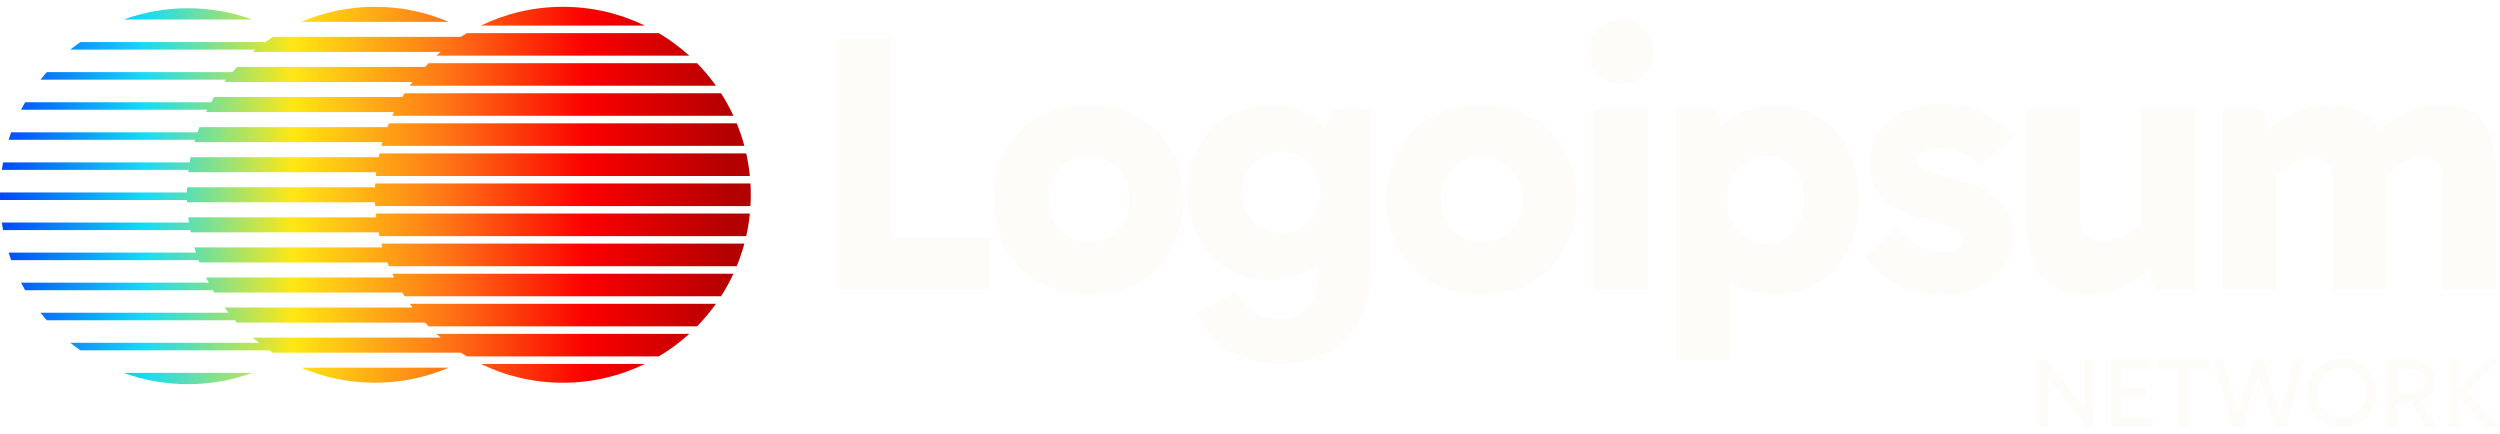
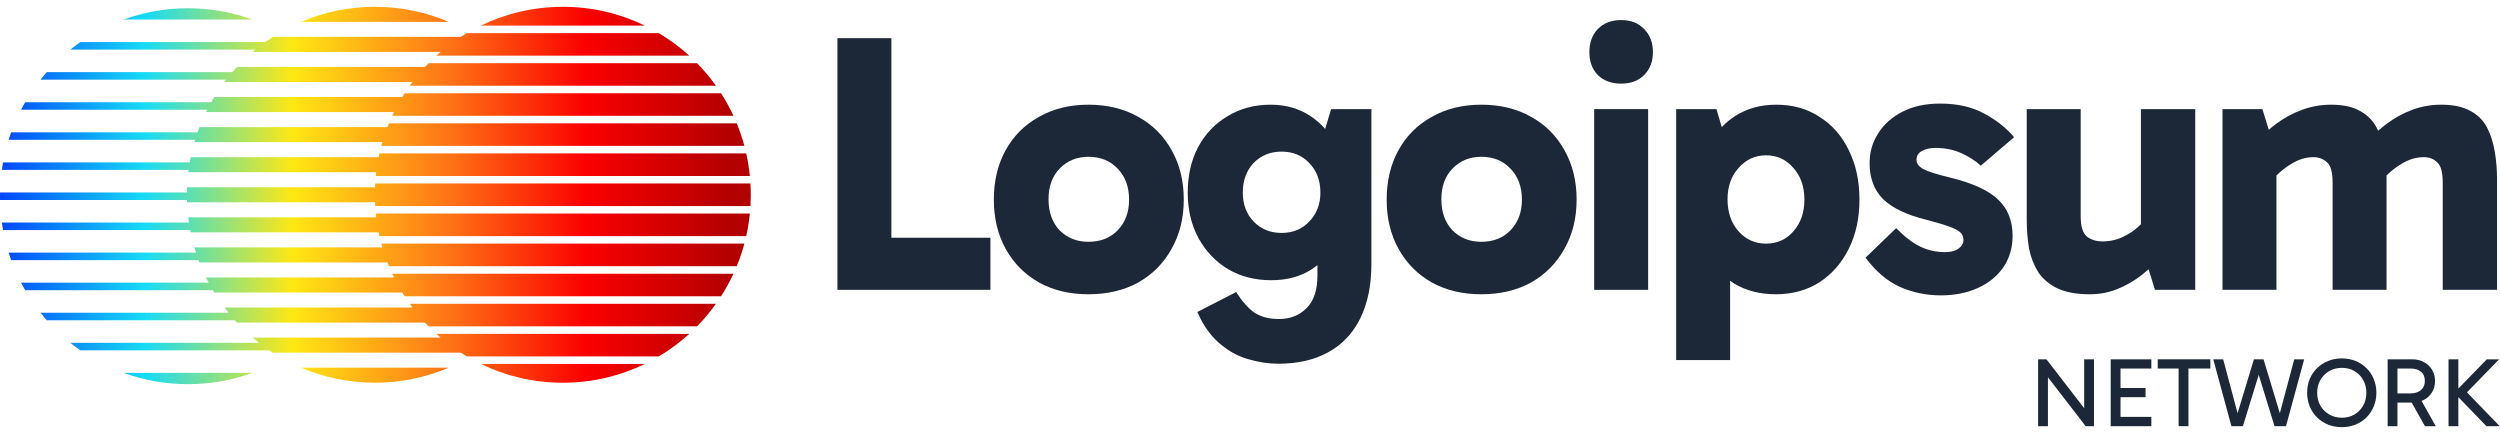
<svg xmlns="http://www.w3.org/2000/svg" width="265" height="46" viewBox="0 0 265 46" fill="none">
  <path d="M68.355 2.714C65.727 1.438 62.777 0.722 59.66 0.722C56.542 0.722 53.592 1.438 50.965 2.714H68.355Z" fill="url(#paint0_linear_5015_976)" />
  <path d="M48.845 3.91C49.056 3.773 49.27 3.64 49.487 3.511H69.832C70.989 4.199 72.07 5.001 73.061 5.902H46.259C46.407 5.767 46.558 5.634 46.711 5.503H26.787C26.884 5.421 26.981 5.339 27.079 5.258H7.455C7.799 4.981 8.154 4.715 8.517 4.461H28.114C28.378 4.271 28.648 4.087 28.922 3.91H48.845Z" fill="url(#paint1_linear_5015_976)" />
  <path d="M75.891 9.09C75.286 8.241 74.616 7.441 73.888 6.699H45.431C45.303 6.83 45.176 6.963 45.051 7.097H25.128C24.96 7.278 24.796 7.462 24.635 7.649H4.955C4.727 7.909 4.505 8.175 4.29 8.446H23.983C23.92 8.527 23.858 8.609 23.796 8.691H43.719C43.621 8.823 43.523 8.956 43.428 9.09H75.891Z" fill="url(#paint2_linear_5015_976)" />
  <path d="M42.638 10.285C42.72 10.151 42.803 10.018 42.888 9.887H76.431C76.922 10.649 77.362 11.448 77.746 12.277H41.574C41.635 12.144 41.699 12.011 41.764 11.879H21.84C21.881 11.797 21.921 11.715 21.963 11.634H2.228C2.368 11.364 2.514 11.099 2.665 10.837H22.391C22.496 10.651 22.604 10.467 22.715 10.285H42.638Z" fill="url(#paint3_linear_5015_976)" />
  <path d="M78.903 15.465C78.683 14.646 78.412 13.848 78.094 13.074H41.225C41.171 13.207 41.118 13.339 41.066 13.473H21.143C21.073 13.655 21.005 13.839 20.939 14.025H1.181C1.086 14.288 0.996 14.553 0.912 14.822H20.678C20.653 14.903 20.628 14.985 20.605 15.067H40.528C40.489 15.199 40.452 15.332 40.416 15.465H78.903Z" fill="url(#paint4_linear_5015_976)" />
  <path d="M40.135 16.661C40.162 16.527 40.19 16.394 40.22 16.262H79.099C79.275 17.043 79.404 17.841 79.485 18.653H39.835C39.848 18.52 39.862 18.387 39.878 18.254H19.955C19.965 18.172 19.975 18.091 19.986 18.009H0.194C0.231 17.742 0.274 17.476 0.322 17.212H20.108C20.14 17.027 20.174 16.844 20.212 16.661H40.135Z" fill="url(#paint5_linear_5015_976)" />
  <path d="M79.583 20.645C79.583 21.047 79.571 21.445 79.548 21.841H39.772C39.764 21.708 39.757 21.575 39.752 21.442H19.829C19.825 21.361 19.823 21.279 19.82 21.197H0.004C0.001 21.064 0 20.932 0 20.799C0 20.665 0.001 20.532 0.004 20.4H19.814C19.817 20.215 19.821 20.032 19.829 19.848H39.752C39.757 19.715 39.764 19.582 39.772 19.45H79.548C79.571 19.845 79.583 20.244 79.583 20.645Z" fill="url(#paint6_linear_5015_976)" />
  <path d="M79.485 22.638C79.404 23.45 79.275 24.248 79.099 25.028H40.22C40.19 24.896 40.162 24.763 40.135 24.63H20.212C20.195 24.548 20.179 24.467 20.163 24.385H0.322C0.274 24.121 0.231 23.855 0.194 23.588H20.029C20.002 23.405 19.977 23.221 19.955 23.036H39.878C39.862 22.904 39.848 22.771 39.835 22.638H79.485Z" fill="url(#paint7_linear_5015_976)" />
  <path d="M41.066 27.818C41.118 27.951 41.171 28.084 41.225 28.216H78.094C78.412 27.442 78.683 26.644 78.903 25.825H40.416C40.452 25.959 40.489 26.091 40.528 26.224H20.605C20.658 26.409 20.715 26.593 20.774 26.776H0.912C0.996 27.044 1.086 27.309 1.181 27.572H21.05C21.081 27.654 21.112 27.736 21.143 27.818H41.066Z" fill="url(#paint8_linear_5015_976)" />
  <path d="M77.746 29.013C77.362 29.843 76.922 30.641 76.431 31.404H42.888C42.803 31.272 42.72 31.139 42.638 31.005H22.715C22.666 30.924 22.616 30.842 22.568 30.76H2.665C2.514 30.498 2.368 30.233 2.228 29.963H22.122C22.025 29.781 21.931 29.597 21.84 29.412H41.764C41.699 29.279 41.635 29.147 41.574 29.013H77.746Z" fill="url(#paint9_linear_5015_976)" />
  <path d="M45.051 34.193C45.176 34.328 45.303 34.461 45.431 34.592H73.888C74.616 33.849 75.286 33.05 75.891 32.201H43.428C43.523 32.335 43.621 32.468 43.719 32.599H23.796C23.936 32.786 24.079 32.97 24.226 33.151H4.29C4.505 33.422 4.727 33.688 4.955 33.948H24.904C24.978 34.03 25.053 34.112 25.128 34.193H45.051Z" fill="url(#paint10_linear_5015_976)" />
  <path d="M73.061 35.389C72.07 36.289 70.989 37.091 69.832 37.779H49.487C49.27 37.651 49.056 37.518 48.845 37.381H28.922C28.798 37.3 28.674 37.219 28.552 37.136H8.517C8.154 36.882 7.799 36.616 7.455 36.339H27.461C27.232 36.16 27.008 35.976 26.787 35.787H46.711C46.558 35.656 46.407 35.524 46.259 35.389H73.061Z" fill="url(#paint11_linear_5015_976)" />
  <path d="M50.965 38.576C53.592 39.853 56.542 40.569 59.66 40.569C62.777 40.569 65.727 39.853 68.355 38.576H50.965Z" fill="url(#paint12_linear_5015_976)" />
  <path d="M26.737 2.071C24.611 1.297 22.316 0.875 19.923 0.875C17.53 0.875 15.236 1.297 13.11 2.071H26.737Z" fill="url(#paint13_linear_5015_976)" />
  <path d="M13.11 39.526C15.236 40.3 17.53 40.722 19.923 40.722C22.316 40.722 24.611 40.3 26.737 39.526H13.11Z" fill="url(#paint14_linear_5015_976)" />
  <path d="M39.736 0.722C42.513 0.722 45.156 1.29 47.558 2.316H31.915C34.316 1.29 36.96 0.722 39.736 0.722Z" fill="url(#paint15_linear_5015_976)" />
  <path d="M39.736 40.569C36.96 40.569 34.316 40.001 31.915 38.975H47.558C45.156 40.001 42.513 40.569 39.736 40.569Z" fill="url(#paint16_linear_5015_976)" />
-   <path d="M259.543 45.174V38.086H260.584V45.174H259.543ZM263.561 45.174L260.199 41.698V41.583L263.603 38.086H264.904L261.146 41.947L261.25 41.333L264.966 45.174H263.561Z" fill="#FDFCF8" />
-   <path d="M253.089 45.174V38.086H255.691C256.177 38.086 256.6 38.19 256.961 38.398C257.329 38.599 257.613 38.873 257.814 39.221C258.016 39.567 258.116 39.956 258.116 40.386C258.116 40.816 258.016 41.205 257.814 41.552C257.613 41.899 257.329 42.173 256.961 42.374C256.6 42.575 256.177 42.676 255.691 42.676H253.943V41.698H255.514C255.972 41.698 256.34 41.583 256.618 41.354C256.895 41.118 257.034 40.796 257.034 40.386C257.034 39.949 256.895 39.62 256.618 39.397C256.34 39.175 255.972 39.064 255.514 39.064H253.932L254.13 38.825V45.174H253.089ZM257.044 45.174L255.389 42.228H256.534L258.189 45.174H257.044Z" fill="#FDFCF8" />
-   <path d="M244.558 41.635C244.558 41.108 244.648 40.622 244.829 40.178C245.016 39.734 245.276 39.349 245.609 39.023C245.942 38.697 246.331 38.443 246.775 38.263C247.226 38.083 247.715 37.992 248.242 37.992C248.763 37.992 249.245 38.083 249.689 38.263C250.133 38.443 250.518 38.697 250.845 39.023C251.178 39.349 251.434 39.734 251.615 40.178C251.802 40.622 251.896 41.108 251.896 41.635C251.896 42.156 251.802 42.638 251.615 43.082C251.434 43.526 251.178 43.915 250.845 44.248C250.518 44.574 250.133 44.827 249.689 45.008C249.245 45.188 248.763 45.278 248.242 45.278C247.715 45.278 247.226 45.188 246.775 45.008C246.331 44.827 245.942 44.574 245.609 44.248C245.276 43.915 245.016 43.526 244.829 43.082C244.648 42.638 244.558 42.156 244.558 41.635ZM245.62 41.635C245.62 42.142 245.734 42.596 245.963 42.999C246.192 43.394 246.504 43.706 246.9 43.935C247.295 44.164 247.743 44.279 248.242 44.279C248.742 44.279 249.186 44.164 249.575 43.935C249.963 43.706 250.269 43.394 250.491 42.999C250.72 42.596 250.834 42.142 250.834 41.635C250.834 41.122 250.72 40.667 250.491 40.272C250.269 39.876 249.963 39.564 249.575 39.335C249.186 39.106 248.742 38.992 248.242 38.992C247.743 38.992 247.295 39.106 246.9 39.335C246.504 39.564 246.192 39.876 245.963 40.272C245.734 40.667 245.62 41.122 245.62 41.635Z" fill="#FDFCF8" />
-   <path d="M241.099 45.174L239.153 38.856L238.914 38.086H239.934L241.922 44.654L241.464 44.55L243.191 38.086H244.243L242.317 45.174H241.099ZM236.53 45.174L234.605 38.086H235.656L237.384 44.55L236.926 44.654L238.914 38.086H239.934L239.694 38.856L237.748 45.174H236.53Z" fill="#FDFCF8" />
-   <path d="M230.934 45.174V38.867H231.975V45.174H230.934ZM228.717 39.064V38.086H234.296V39.064H228.717Z" fill="#FDFCF8" />
-   <path d="M224.567 42.104V41.125H227.429V42.104H224.567ZM224.536 39.064L224.775 38.731V44.352L224.484 44.185H228.043V45.174H223.734V38.086H228.043V39.064H224.536Z" fill="#FDFCF8" />
-   <path d="M221.078 45.174L216.498 39.231L217.081 39.064V45.174H216.04V38.086H216.925L221.348 43.821H220.922V38.086H221.962V45.174H221.078Z" fill="#FDFCF8" />
-   <path d="M168.982 11.567V30.722H174.701V11.567H168.982Z" fill="#FDFCF8" />
-   <path d="M169.374 3.067C168.773 3.694 168.473 4.517 168.473 5.535C168.473 6.527 168.773 7.337 169.374 7.964C170.001 8.564 170.823 8.865 171.842 8.865C172.86 8.865 173.67 8.564 174.27 7.964C174.897 7.337 175.21 6.527 175.21 5.535C175.21 4.517 174.897 3.694 174.27 3.067C173.67 2.441 172.86 2.127 171.842 2.127C170.823 2.127 170.001 2.441 169.374 3.067Z" fill="#FDFCF8" />
-   <path d="M201.388 30.409C202.746 31.009 204.195 31.309 205.736 31.309C207.198 31.309 208.504 31.048 209.653 30.526C210.802 30.004 211.703 29.273 212.356 28.332C213.008 27.366 213.335 26.256 213.335 25.003C213.335 23.384 212.813 22.091 211.768 21.125C210.75 20.159 209.052 19.389 206.676 18.814C205.266 18.474 204.326 18.174 203.856 17.913C203.385 17.652 203.15 17.326 203.15 16.934C203.15 16.516 203.346 16.203 203.738 15.994C204.13 15.785 204.6 15.68 205.148 15.68C206.167 15.68 207.081 15.863 207.89 16.229C208.7 16.594 209.392 17.038 209.966 17.561L213.492 14.544C212.656 13.552 211.598 12.716 210.319 12.037C209.039 11.332 207.485 10.98 205.657 10.98C204.117 10.98 202.785 11.267 201.662 11.842C200.539 12.416 199.677 13.186 199.077 14.153C198.476 15.093 198.176 16.137 198.176 17.286C198.176 18.879 198.659 20.159 199.625 21.125C200.617 22.065 202.119 22.783 204.13 23.279C205.227 23.567 206.062 23.815 206.637 24.024C207.211 24.233 207.603 24.442 207.812 24.65C208.021 24.859 208.125 25.12 208.125 25.434C208.125 25.799 207.942 26.113 207.577 26.374C207.237 26.609 206.78 26.726 206.206 26.726C205.24 26.726 204.352 26.531 203.542 26.139C202.733 25.747 201.884 25.094 200.996 24.18L197.745 27.314C198.842 28.776 200.056 29.808 201.388 30.409Z" fill="#FDFCF8" />
-   <path d="M235.583 30.722V11.567H239.813L240.49 13.755C240.738 13.541 240.996 13.334 241.263 13.134C242.098 12.507 243.012 12.011 244.005 11.646C244.997 11.28 246.029 11.097 247.099 11.097C248.379 11.097 249.397 11.319 250.155 11.763C250.938 12.181 251.526 12.769 251.917 13.526C251.976 13.632 252.032 13.741 252.085 13.852C252.371 13.604 252.668 13.365 252.975 13.134C253.81 12.507 254.711 12.011 255.678 11.646C256.67 11.28 257.701 11.097 258.772 11.097C260.052 11.097 261.083 11.319 261.867 11.763C262.65 12.181 263.238 12.769 263.629 13.526C264.021 14.283 264.295 15.145 264.452 16.111C264.609 17.051 264.687 18.03 264.687 19.049V30.722H258.929V19.362C258.929 18.266 258.733 17.547 258.341 17.208C257.976 16.842 257.506 16.66 256.931 16.66C256.095 16.66 255.286 16.908 254.503 17.404C253.953 17.733 253.442 18.134 252.97 18.605C252.973 18.752 252.975 18.9 252.975 19.049V30.722H247.256V19.362C247.256 18.266 247.06 17.547 246.668 17.208C246.277 16.842 245.794 16.66 245.219 16.66C244.409 16.66 243.613 16.908 242.83 17.404C242.282 17.732 241.773 18.131 241.302 18.6V30.722H235.583Z" fill="#FDFCF8" />
-   <path d="M221.532 31.192C220.122 31.192 218.973 30.983 218.085 30.565C217.223 30.147 216.544 29.573 216.048 28.842C215.578 28.084 215.252 27.236 215.069 26.296C214.912 25.329 214.834 24.311 214.834 23.24V11.567H220.553V22.927C220.553 23.998 220.775 24.716 221.219 25.081C221.663 25.421 222.211 25.59 222.864 25.59C223.438 25.59 224 25.499 224.548 25.316C225.096 25.107 225.632 24.82 226.154 24.455C226.43 24.248 226.691 24.019 226.938 23.769V11.567H232.696V30.722H228.426L227.753 28.545C227.517 28.752 227.271 28.956 227.016 29.155C226.206 29.782 225.345 30.278 224.431 30.644C223.517 31.009 222.55 31.192 221.532 31.192Z" fill="#FDFCF8" />
-   <path fill-rule="evenodd" clip-rule="evenodd" d="M188.251 31.192C186.553 31.192 185.078 30.813 183.824 30.056C183.75 30.009 183.677 29.96 183.605 29.91C183.533 29.86 183.463 29.81 183.393 29.758V38.164H177.674V11.567H181.944L182.509 13.475C182.928 13.029 183.393 12.641 183.903 12.312C185.156 11.502 186.618 11.097 188.29 11.097C190.039 11.097 191.567 11.528 192.873 12.39C194.205 13.226 195.236 14.401 195.967 15.915C196.725 17.43 197.103 19.18 197.103 21.164C197.103 23.123 196.725 24.859 195.967 26.374C195.21 27.889 194.165 29.077 192.834 29.939C191.502 30.774 189.974 31.192 188.251 31.192ZM187.193 25.826C188.368 25.826 189.334 25.395 190.092 24.533C190.875 23.645 191.267 22.522 191.267 21.164C191.267 19.78 190.875 18.657 190.092 17.796C189.334 16.908 188.368 16.464 187.193 16.464C186.044 16.464 185.078 16.908 184.294 17.796C183.511 18.657 183.119 19.767 183.119 21.125C183.119 22.509 183.511 23.645 184.294 24.533C185.078 25.395 186.044 25.826 187.193 25.826Z" fill="#FDFCF8" />
-   <path fill-rule="evenodd" clip-rule="evenodd" d="M157.015 31.192C155.03 31.192 153.28 30.774 151.766 29.939C150.251 29.077 149.076 27.889 148.24 26.374C147.405 24.859 146.987 23.123 146.987 21.164C146.987 19.18 147.405 17.43 148.24 15.915C149.076 14.401 150.251 13.226 151.766 12.39C153.28 11.528 155.03 11.097 157.015 11.097C159.025 11.097 160.788 11.528 162.303 12.39C163.817 13.226 164.992 14.401 165.828 15.915C166.69 17.43 167.121 19.18 167.121 21.164C167.121 23.123 166.69 24.859 165.828 26.374C164.992 27.889 163.817 29.077 162.303 29.939C160.788 30.774 159.025 31.192 157.015 31.192ZM157.015 25.63C158.294 25.63 159.326 25.225 160.109 24.415C160.919 23.58 161.323 22.496 161.323 21.164C161.323 19.806 160.919 18.709 160.109 17.874C159.326 17.038 158.294 16.62 157.015 16.62C155.787 16.62 154.769 17.038 153.959 17.874C153.176 18.683 152.784 19.767 152.784 21.125C152.784 22.483 153.176 23.58 153.959 24.415C154.769 25.225 155.787 25.63 157.015 25.63Z" fill="#FDFCF8" />
-   <path fill-rule="evenodd" clip-rule="evenodd" d="M132.363 38.086C133.434 38.399 134.478 38.556 135.497 38.556C137.56 38.556 139.322 38.151 140.785 37.342C142.273 36.532 143.409 35.331 144.193 33.738C144.976 32.145 145.368 30.226 145.368 27.98V11.567H141.098L140.466 13.667C139.998 13.128 139.464 12.663 138.865 12.273C137.664 11.489 136.267 11.097 134.674 11.097C132.977 11.097 131.462 11.502 130.13 12.312C128.798 13.095 127.754 14.192 126.997 15.602C126.265 16.986 125.9 18.592 125.9 20.42C125.9 22.222 126.278 23.828 127.036 25.238C127.819 26.648 128.864 27.745 130.169 28.528C131.501 29.312 133.029 29.703 134.752 29.703C136.371 29.703 137.769 29.338 138.944 28.607C139.19 28.451 139.425 28.283 139.649 28.101V29.194C139.649 30.735 139.27 31.884 138.513 32.641C137.755 33.425 136.776 33.816 135.575 33.816C134.53 33.816 133.669 33.594 132.99 33.151C132.337 32.706 131.684 31.975 131.031 30.957L126.918 33.072L127.232 33.738C127.832 34.913 128.576 35.853 129.464 36.558C130.352 37.29 131.318 37.799 132.363 38.086ZM138.787 23.475C138.03 24.285 137.05 24.69 135.849 24.69C134.648 24.69 133.656 24.285 132.872 23.475C132.115 22.666 131.736 21.647 131.736 20.42C131.736 19.14 132.115 18.096 132.872 17.286C133.656 16.477 134.648 16.072 135.849 16.072C137.05 16.072 138.03 16.477 138.787 17.286C139.57 18.096 139.962 19.14 139.962 20.42C139.962 21.647 139.57 22.666 138.787 23.475Z" fill="#FDFCF8" />
-   <path fill-rule="evenodd" clip-rule="evenodd" d="M115.374 31.192C113.39 31.192 111.64 30.774 110.125 29.939C108.611 29.077 107.436 27.889 106.6 26.374C105.764 24.859 105.346 23.123 105.346 21.164C105.346 19.18 105.764 17.43 106.6 15.915C107.436 14.401 108.611 13.226 110.125 12.39C111.64 11.528 113.39 11.097 115.374 11.097C117.385 11.097 119.148 11.528 120.662 12.39C122.177 13.226 123.352 14.401 124.188 15.915C125.049 17.43 125.48 19.18 125.48 21.164C125.48 23.123 125.049 24.859 124.188 26.374C123.352 27.889 122.177 29.077 120.662 29.939C119.148 30.774 117.385 31.192 115.374 31.192ZM115.374 25.63C116.654 25.63 117.685 25.225 118.469 24.415C119.278 23.58 119.683 22.496 119.683 21.164C119.683 19.806 119.278 18.709 118.469 17.874C117.685 17.038 116.654 16.62 115.374 16.62C114.147 16.62 113.128 17.038 112.319 17.874C111.535 18.683 111.144 19.767 111.144 21.125C111.144 22.483 111.535 23.58 112.319 24.415C113.128 25.225 114.147 25.63 115.374 25.63Z" fill="#FDFCF8" />
-   <path d="M88.767 30.722H104.984V25.199H94.486V4.047H88.767V30.722Z" fill="#FDFCF8" />
+   <path d="M259.543 45.174V38.086H260.584V45.174H259.543ZM263.561 45.174L260.199 41.698V41.583L263.603 38.086H264.904L261.146 41.947L261.25 41.333L264.966 45.174H263.561Z" fill="#1c2838" />
+   <path d="M253.089 45.174V38.086H255.691C256.177 38.086 256.6 38.19 256.961 38.398C257.329 38.599 257.613 38.873 257.814 39.221C258.016 39.567 258.116 39.956 258.116 40.386C258.116 40.816 258.016 41.205 257.814 41.552C257.613 41.899 257.329 42.173 256.961 42.374C256.6 42.575 256.177 42.676 255.691 42.676H253.943V41.698H255.514C255.972 41.698 256.34 41.583 256.618 41.354C256.895 41.118 257.034 40.796 257.034 40.386C257.034 39.949 256.895 39.62 256.618 39.397C256.34 39.175 255.972 39.064 255.514 39.064H253.932L254.13 38.825V45.174H253.089ZM257.044 45.174L255.389 42.228H256.534L258.189 45.174H257.044Z" fill="#1c2838" />
+   <path d="M244.558 41.635C244.558 41.108 244.648 40.622 244.829 40.178C245.016 39.734 245.276 39.349 245.609 39.023C245.942 38.697 246.331 38.443 246.775 38.263C247.226 38.083 247.715 37.992 248.242 37.992C248.763 37.992 249.245 38.083 249.689 38.263C250.133 38.443 250.518 38.697 250.845 39.023C251.178 39.349 251.434 39.734 251.615 40.178C251.802 40.622 251.896 41.108 251.896 41.635C251.896 42.156 251.802 42.638 251.615 43.082C251.434 43.526 251.178 43.915 250.845 44.248C250.518 44.574 250.133 44.827 249.689 45.008C249.245 45.188 248.763 45.278 248.242 45.278C247.715 45.278 247.226 45.188 246.775 45.008C246.331 44.827 245.942 44.574 245.609 44.248C245.276 43.915 245.016 43.526 244.829 43.082C244.648 42.638 244.558 42.156 244.558 41.635ZM245.62 41.635C245.62 42.142 245.734 42.596 245.963 42.999C246.192 43.394 246.504 43.706 246.9 43.935C247.295 44.164 247.743 44.279 248.242 44.279C248.742 44.279 249.186 44.164 249.575 43.935C249.963 43.706 250.269 43.394 250.491 42.999C250.72 42.596 250.834 42.142 250.834 41.635C250.834 41.122 250.72 40.667 250.491 40.272C250.269 39.876 249.963 39.564 249.575 39.335C249.186 39.106 248.742 38.992 248.242 38.992C247.743 38.992 247.295 39.106 246.9 39.335C246.504 39.564 246.192 39.876 245.963 40.272C245.734 40.667 245.62 41.122 245.62 41.635Z" fill="#1c2838" />
+   <path d="M241.099 45.174L239.153 38.856L238.914 38.086H239.934L241.922 44.654L241.464 44.55L243.191 38.086H244.243L242.317 45.174H241.099ZM236.53 45.174L234.605 38.086H235.656L237.384 44.55L236.926 44.654L238.914 38.086H239.934L239.694 38.856L237.748 45.174H236.53Z" fill="#1c2838" />
+   <path d="M230.934 45.174V38.867H231.975V45.174H230.934ZM228.717 39.064V38.086H234.296V39.064H228.717Z" fill="#1c2838" />
+   <path d="M224.567 42.104V41.125H227.429V42.104H224.567ZM224.536 39.064L224.775 38.731V44.352L224.484 44.185H228.043V45.174H223.734V38.086H228.043V39.064H224.536Z" fill="#1c2838" />
+   <path d="M221.078 45.174L216.498 39.231L217.081 39.064V45.174H216.04V38.086H216.925L221.348 43.821H220.922V38.086H221.962V45.174H221.078Z" fill="#1c2838" />
+   <path d="M168.982 11.567V30.722H174.701V11.567H168.982Z" fill="#1c2838" />
+   <path d="M169.374 3.067C168.773 3.694 168.473 4.517 168.473 5.535C168.473 6.527 168.773 7.337 169.374 7.964C170.001 8.564 170.823 8.865 171.842 8.865C172.86 8.865 173.67 8.564 174.27 7.964C174.897 7.337 175.21 6.527 175.21 5.535C175.21 4.517 174.897 3.694 174.27 3.067C173.67 2.441 172.86 2.127 171.842 2.127C170.823 2.127 170.001 2.441 169.374 3.067Z" fill="#1c2838" />
+   <path d="M201.388 30.409C202.746 31.009 204.195 31.309 205.736 31.309C207.198 31.309 208.504 31.048 209.653 30.526C210.802 30.004 211.703 29.273 212.356 28.332C213.008 27.366 213.335 26.256 213.335 25.003C213.335 23.384 212.813 22.091 211.768 21.125C210.75 20.159 209.052 19.389 206.676 18.814C205.266 18.474 204.326 18.174 203.856 17.913C203.385 17.652 203.15 17.326 203.15 16.934C203.15 16.516 203.346 16.203 203.738 15.994C204.13 15.785 204.6 15.68 205.148 15.68C206.167 15.68 207.081 15.863 207.89 16.229C208.7 16.594 209.392 17.038 209.966 17.561L213.492 14.544C212.656 13.552 211.598 12.716 210.319 12.037C209.039 11.332 207.485 10.98 205.657 10.98C204.117 10.98 202.785 11.267 201.662 11.842C200.539 12.416 199.677 13.186 199.077 14.153C198.476 15.093 198.176 16.137 198.176 17.286C198.176 18.879 198.659 20.159 199.625 21.125C200.617 22.065 202.119 22.783 204.13 23.279C205.227 23.567 206.062 23.815 206.637 24.024C207.211 24.233 207.603 24.442 207.812 24.65C208.021 24.859 208.125 25.12 208.125 25.434C208.125 25.799 207.942 26.113 207.577 26.374C207.237 26.609 206.78 26.726 206.206 26.726C205.24 26.726 204.352 26.531 203.542 26.139C202.733 25.747 201.884 25.094 200.996 24.18L197.745 27.314C198.842 28.776 200.056 29.808 201.388 30.409Z" fill="#1c2838" />
+   <path d="M235.583 30.722V11.567H239.813L240.49 13.755C240.738 13.541 240.996 13.334 241.263 13.134C242.098 12.507 243.012 12.011 244.005 11.646C244.997 11.28 246.029 11.097 247.099 11.097C248.379 11.097 249.397 11.319 250.155 11.763C250.938 12.181 251.526 12.769 251.917 13.526C251.976 13.632 252.032 13.741 252.085 13.852C252.371 13.604 252.668 13.365 252.975 13.134C253.81 12.507 254.711 12.011 255.678 11.646C256.67 11.28 257.701 11.097 258.772 11.097C260.052 11.097 261.083 11.319 261.867 11.763C262.65 12.181 263.238 12.769 263.629 13.526C264.021 14.283 264.295 15.145 264.452 16.111C264.609 17.051 264.687 18.03 264.687 19.049V30.722H258.929V19.362C258.929 18.266 258.733 17.547 258.341 17.208C257.976 16.842 257.506 16.66 256.931 16.66C256.095 16.66 255.286 16.908 254.503 17.404C253.953 17.733 253.442 18.134 252.97 18.605C252.973 18.752 252.975 18.9 252.975 19.049V30.722H247.256V19.362C247.256 18.266 247.06 17.547 246.668 17.208C246.277 16.842 245.794 16.66 245.219 16.66C244.409 16.66 243.613 16.908 242.83 17.404C242.282 17.732 241.773 18.131 241.302 18.6V30.722H235.583Z" fill="#1c2838" />
+   <path d="M221.532 31.192C220.122 31.192 218.973 30.983 218.085 30.565C217.223 30.147 216.544 29.573 216.048 28.842C215.578 28.084 215.252 27.236 215.069 26.296C214.912 25.329 214.834 24.311 214.834 23.24V11.567H220.553V22.927C220.553 23.998 220.775 24.716 221.219 25.081C221.663 25.421 222.211 25.59 222.864 25.59C223.438 25.59 224 25.499 224.548 25.316C225.096 25.107 225.632 24.82 226.154 24.455C226.43 24.248 226.691 24.019 226.938 23.769V11.567H232.696V30.722H228.426L227.753 28.545C227.517 28.752 227.271 28.956 227.016 29.155C226.206 29.782 225.345 30.278 224.431 30.644C223.517 31.009 222.55 31.192 221.532 31.192Z" fill="#1c2838" />
+   <path fill-rule="evenodd" clip-rule="evenodd" d="M188.251 31.192C186.553 31.192 185.078 30.813 183.824 30.056C183.75 30.009 183.677 29.96 183.605 29.91C183.533 29.86 183.463 29.81 183.393 29.758V38.164H177.674V11.567H181.944L182.509 13.475C182.928 13.029 183.393 12.641 183.903 12.312C185.156 11.502 186.618 11.097 188.29 11.097C190.039 11.097 191.567 11.528 192.873 12.39C194.205 13.226 195.236 14.401 195.967 15.915C196.725 17.43 197.103 19.18 197.103 21.164C197.103 23.123 196.725 24.859 195.967 26.374C195.21 27.889 194.165 29.077 192.834 29.939C191.502 30.774 189.974 31.192 188.251 31.192ZM187.193 25.826C188.368 25.826 189.334 25.395 190.092 24.533C190.875 23.645 191.267 22.522 191.267 21.164C191.267 19.78 190.875 18.657 190.092 17.796C189.334 16.908 188.368 16.464 187.193 16.464C186.044 16.464 185.078 16.908 184.294 17.796C183.511 18.657 183.119 19.767 183.119 21.125C183.119 22.509 183.511 23.645 184.294 24.533C185.078 25.395 186.044 25.826 187.193 25.826Z" fill="#1c2838" />
+   <path fill-rule="evenodd" clip-rule="evenodd" d="M157.015 31.192C155.03 31.192 153.28 30.774 151.766 29.939C150.251 29.077 149.076 27.889 148.24 26.374C147.405 24.859 146.987 23.123 146.987 21.164C146.987 19.18 147.405 17.43 148.24 15.915C149.076 14.401 150.251 13.226 151.766 12.39C153.28 11.528 155.03 11.097 157.015 11.097C159.025 11.097 160.788 11.528 162.303 12.39C163.817 13.226 164.992 14.401 165.828 15.915C166.69 17.43 167.121 19.18 167.121 21.164C167.121 23.123 166.69 24.859 165.828 26.374C164.992 27.889 163.817 29.077 162.303 29.939C160.788 30.774 159.025 31.192 157.015 31.192ZM157.015 25.63C158.294 25.63 159.326 25.225 160.109 24.415C160.919 23.58 161.323 22.496 161.323 21.164C161.323 19.806 160.919 18.709 160.109 17.874C159.326 17.038 158.294 16.62 157.015 16.62C155.787 16.62 154.769 17.038 153.959 17.874C153.176 18.683 152.784 19.767 152.784 21.125C152.784 22.483 153.176 23.58 153.959 24.415C154.769 25.225 155.787 25.63 157.015 25.63Z" fill="#1c2838" />
+   <path fill-rule="evenodd" clip-rule="evenodd" d="M132.363 38.086C133.434 38.399 134.478 38.556 135.497 38.556C137.56 38.556 139.322 38.151 140.785 37.342C142.273 36.532 143.409 35.331 144.193 33.738C144.976 32.145 145.368 30.226 145.368 27.98V11.567H141.098L140.466 13.667C139.998 13.128 139.464 12.663 138.865 12.273C137.664 11.489 136.267 11.097 134.674 11.097C132.977 11.097 131.462 11.502 130.13 12.312C128.798 13.095 127.754 14.192 126.997 15.602C126.265 16.986 125.9 18.592 125.9 20.42C125.9 22.222 126.278 23.828 127.036 25.238C127.819 26.648 128.864 27.745 130.169 28.528C131.501 29.312 133.029 29.703 134.752 29.703C136.371 29.703 137.769 29.338 138.944 28.607C139.19 28.451 139.425 28.283 139.649 28.101V29.194C139.649 30.735 139.27 31.884 138.513 32.641C137.755 33.425 136.776 33.816 135.575 33.816C134.53 33.816 133.669 33.594 132.99 33.151C132.337 32.706 131.684 31.975 131.031 30.957L126.918 33.072L127.232 33.738C127.832 34.913 128.576 35.853 129.464 36.558C130.352 37.29 131.318 37.799 132.363 38.086ZM138.787 23.475C138.03 24.285 137.05 24.69 135.849 24.69C134.648 24.69 133.656 24.285 132.872 23.475C132.115 22.666 131.736 21.647 131.736 20.42C131.736 19.14 132.115 18.096 132.872 17.286C133.656 16.477 134.648 16.072 135.849 16.072C137.05 16.072 138.03 16.477 138.787 17.286C139.57 18.096 139.962 19.14 139.962 20.42C139.962 21.647 139.57 22.666 138.787 23.475Z" fill="#1c2838" />
+   <path fill-rule="evenodd" clip-rule="evenodd" d="M115.374 31.192C113.39 31.192 111.64 30.774 110.125 29.939C108.611 29.077 107.436 27.889 106.6 26.374C105.764 24.859 105.346 23.123 105.346 21.164C105.346 19.18 105.764 17.43 106.6 15.915C107.436 14.401 108.611 13.226 110.125 12.39C111.64 11.528 113.39 11.097 115.374 11.097C117.385 11.097 119.148 11.528 120.662 12.39C122.177 13.226 123.352 14.401 124.188 15.915C125.049 17.43 125.48 19.18 125.48 21.164C125.48 23.123 125.049 24.859 124.188 26.374C123.352 27.889 122.177 29.077 120.662 29.939C119.148 30.774 117.385 31.192 115.374 31.192ZM115.374 25.63C116.654 25.63 117.685 25.225 118.469 24.415C119.278 23.58 119.683 22.496 119.683 21.164C119.683 19.806 119.278 18.709 118.469 17.874C117.685 17.038 116.654 16.62 115.374 16.62C114.147 16.62 113.128 17.038 112.319 17.874C111.535 18.683 111.144 19.767 111.144 21.125C111.144 22.483 111.535 23.58 112.319 24.415C113.128 25.225 114.147 25.63 115.374 25.63Z" fill="#1c2838" />
+   <path d="M88.767 30.722H104.984V25.199H94.486V4.047H88.767V30.722Z" fill="#1c2838" />
  <defs>
    <linearGradient id="paint0_linear_5015_976" x1="-6.27718e-07" y1="18.295" x2="77.48" y2="18.295" gradientUnits="userSpaceOnUse">
      <stop stop-color="#0046F9" />
      <stop offset="0.198" stop-color="#16DBF6" />
      <stop offset="0.401" stop-color="#FFE713" />
      <stop offset="0.604" stop-color="#FF7917" />
      <stop offset="0.802" stop-color="#FB0000" />
      <stop offset="1" stop-color="#B30000" />
    </linearGradient>
    <linearGradient id="paint1_linear_5015_976" x1="-6.27718e-07" y1="18.295" x2="77.48" y2="18.295" gradientUnits="userSpaceOnUse">
      <stop stop-color="#0046F9" />
      <stop offset="0.198" stop-color="#16DBF6" />
      <stop offset="0.401" stop-color="#FFE713" />
      <stop offset="0.604" stop-color="#FF7917" />
      <stop offset="0.802" stop-color="#FB0000" />
      <stop offset="1" stop-color="#B30000" />
    </linearGradient>
    <linearGradient id="paint2_linear_5015_976" x1="-6.27718e-07" y1="18.295" x2="77.48" y2="18.295" gradientUnits="userSpaceOnUse">
      <stop stop-color="#0046F9" />
      <stop offset="0.198" stop-color="#16DBF6" />
      <stop offset="0.401" stop-color="#FFE713" />
      <stop offset="0.604" stop-color="#FF7917" />
      <stop offset="0.802" stop-color="#FB0000" />
      <stop offset="1" stop-color="#B30000" />
    </linearGradient>
    <linearGradient id="paint3_linear_5015_976" x1="-6.27718e-07" y1="18.295" x2="77.48" y2="18.295" gradientUnits="userSpaceOnUse">
      <stop stop-color="#0046F9" />
      <stop offset="0.198" stop-color="#16DBF6" />
      <stop offset="0.401" stop-color="#FFE713" />
      <stop offset="0.604" stop-color="#FF7917" />
      <stop offset="0.802" stop-color="#FB0000" />
      <stop offset="1" stop-color="#B30000" />
    </linearGradient>
    <linearGradient id="paint4_linear_5015_976" x1="-6.27718e-07" y1="18.295" x2="77.48" y2="18.295" gradientUnits="userSpaceOnUse">
      <stop stop-color="#0046F9" />
      <stop offset="0.198" stop-color="#16DBF6" />
      <stop offset="0.401" stop-color="#FFE713" />
      <stop offset="0.604" stop-color="#FF7917" />
      <stop offset="0.802" stop-color="#FB0000" />
      <stop offset="1" stop-color="#B30000" />
    </linearGradient>
    <linearGradient id="paint5_linear_5015_976" x1="-6.27718e-07" y1="18.295" x2="77.48" y2="18.295" gradientUnits="userSpaceOnUse">
      <stop stop-color="#0046F9" />
      <stop offset="0.198" stop-color="#16DBF6" />
      <stop offset="0.401" stop-color="#FFE713" />
      <stop offset="0.604" stop-color="#FF7917" />
      <stop offset="0.802" stop-color="#FB0000" />
      <stop offset="1" stop-color="#B30000" />
    </linearGradient>
    <linearGradient id="paint6_linear_5015_976" x1="-6.27718e-07" y1="18.295" x2="77.48" y2="18.295" gradientUnits="userSpaceOnUse">
      <stop stop-color="#0046F9" />
      <stop offset="0.198" stop-color="#16DBF6" />
      <stop offset="0.401" stop-color="#FFE713" />
      <stop offset="0.604" stop-color="#FF7917" />
      <stop offset="0.802" stop-color="#FB0000" />
      <stop offset="1" stop-color="#B30000" />
    </linearGradient>
    <linearGradient id="paint7_linear_5015_976" x1="-6.27718e-07" y1="18.295" x2="77.48" y2="18.295" gradientUnits="userSpaceOnUse">
      <stop stop-color="#0046F9" />
      <stop offset="0.198" stop-color="#16DBF6" />
      <stop offset="0.401" stop-color="#FFE713" />
      <stop offset="0.604" stop-color="#FF7917" />
      <stop offset="0.802" stop-color="#FB0000" />
      <stop offset="1" stop-color="#B30000" />
    </linearGradient>
    <linearGradient id="paint8_linear_5015_976" x1="-6.27718e-07" y1="18.295" x2="77.48" y2="18.295" gradientUnits="userSpaceOnUse">
      <stop stop-color="#0046F9" />
      <stop offset="0.198" stop-color="#16DBF6" />
      <stop offset="0.401" stop-color="#FFE713" />
      <stop offset="0.604" stop-color="#FF7917" />
      <stop offset="0.802" stop-color="#FB0000" />
      <stop offset="1" stop-color="#B30000" />
    </linearGradient>
    <linearGradient id="paint9_linear_5015_976" x1="-6.27718e-07" y1="18.295" x2="77.48" y2="18.295" gradientUnits="userSpaceOnUse">
      <stop stop-color="#0046F9" />
      <stop offset="0.198" stop-color="#16DBF6" />
      <stop offset="0.401" stop-color="#FFE713" />
      <stop offset="0.604" stop-color="#FF7917" />
      <stop offset="0.802" stop-color="#FB0000" />
      <stop offset="1" stop-color="#B30000" />
    </linearGradient>
    <linearGradient id="paint10_linear_5015_976" x1="-6.27718e-07" y1="18.295" x2="77.48" y2="18.295" gradientUnits="userSpaceOnUse">
      <stop stop-color="#0046F9" />
      <stop offset="0.198" stop-color="#16DBF6" />
      <stop offset="0.401" stop-color="#FFE713" />
      <stop offset="0.604" stop-color="#FF7917" />
      <stop offset="0.802" stop-color="#FB0000" />
      <stop offset="1" stop-color="#B30000" />
    </linearGradient>
    <linearGradient id="paint11_linear_5015_976" x1="-6.27718e-07" y1="18.295" x2="77.48" y2="18.295" gradientUnits="userSpaceOnUse">
      <stop stop-color="#0046F9" />
      <stop offset="0.198" stop-color="#16DBF6" />
      <stop offset="0.401" stop-color="#FFE713" />
      <stop offset="0.604" stop-color="#FF7917" />
      <stop offset="0.802" stop-color="#FB0000" />
      <stop offset="1" stop-color="#B30000" />
    </linearGradient>
    <linearGradient id="paint12_linear_5015_976" x1="-6.27718e-07" y1="18.295" x2="77.48" y2="18.295" gradientUnits="userSpaceOnUse">
      <stop stop-color="#0046F9" />
      <stop offset="0.198" stop-color="#16DBF6" />
      <stop offset="0.401" stop-color="#FFE713" />
      <stop offset="0.604" stop-color="#FF7917" />
      <stop offset="0.802" stop-color="#FB0000" />
      <stop offset="1" stop-color="#B30000" />
    </linearGradient>
    <linearGradient id="paint13_linear_5015_976" x1="-6.27718e-07" y1="18.295" x2="77.48" y2="18.295" gradientUnits="userSpaceOnUse">
      <stop stop-color="#0046F9" />
      <stop offset="0.198" stop-color="#16DBF6" />
      <stop offset="0.401" stop-color="#FFE713" />
      <stop offset="0.604" stop-color="#FF7917" />
      <stop offset="0.802" stop-color="#FB0000" />
      <stop offset="1" stop-color="#B30000" />
    </linearGradient>
    <linearGradient id="paint14_linear_5015_976" x1="-6.27718e-07" y1="18.295" x2="77.48" y2="18.295" gradientUnits="userSpaceOnUse">
      <stop stop-color="#0046F9" />
      <stop offset="0.198" stop-color="#16DBF6" />
      <stop offset="0.401" stop-color="#FFE713" />
      <stop offset="0.604" stop-color="#FF7917" />
      <stop offset="0.802" stop-color="#FB0000" />
      <stop offset="1" stop-color="#B30000" />
    </linearGradient>
    <linearGradient id="paint15_linear_5015_976" x1="-6.27718e-07" y1="18.295" x2="77.48" y2="18.295" gradientUnits="userSpaceOnUse">
      <stop stop-color="#0046F9" />
      <stop offset="0.198" stop-color="#16DBF6" />
      <stop offset="0.401" stop-color="#FFE713" />
      <stop offset="0.604" stop-color="#FF7917" />
      <stop offset="0.802" stop-color="#FB0000" />
      <stop offset="1" stop-color="#B30000" />
    </linearGradient>
    <linearGradient id="paint16_linear_5015_976" x1="-6.27718e-07" y1="18.295" x2="77.48" y2="18.295" gradientUnits="userSpaceOnUse">
      <stop stop-color="#0046F9" />
      <stop offset="0.198" stop-color="#16DBF6" />
      <stop offset="0.401" stop-color="#FFE713" />
      <stop offset="0.604" stop-color="#FF7917" />
      <stop offset="0.802" stop-color="#FB0000" />
      <stop offset="1" stop-color="#B30000" />
    </linearGradient>
  </defs>
</svg>
